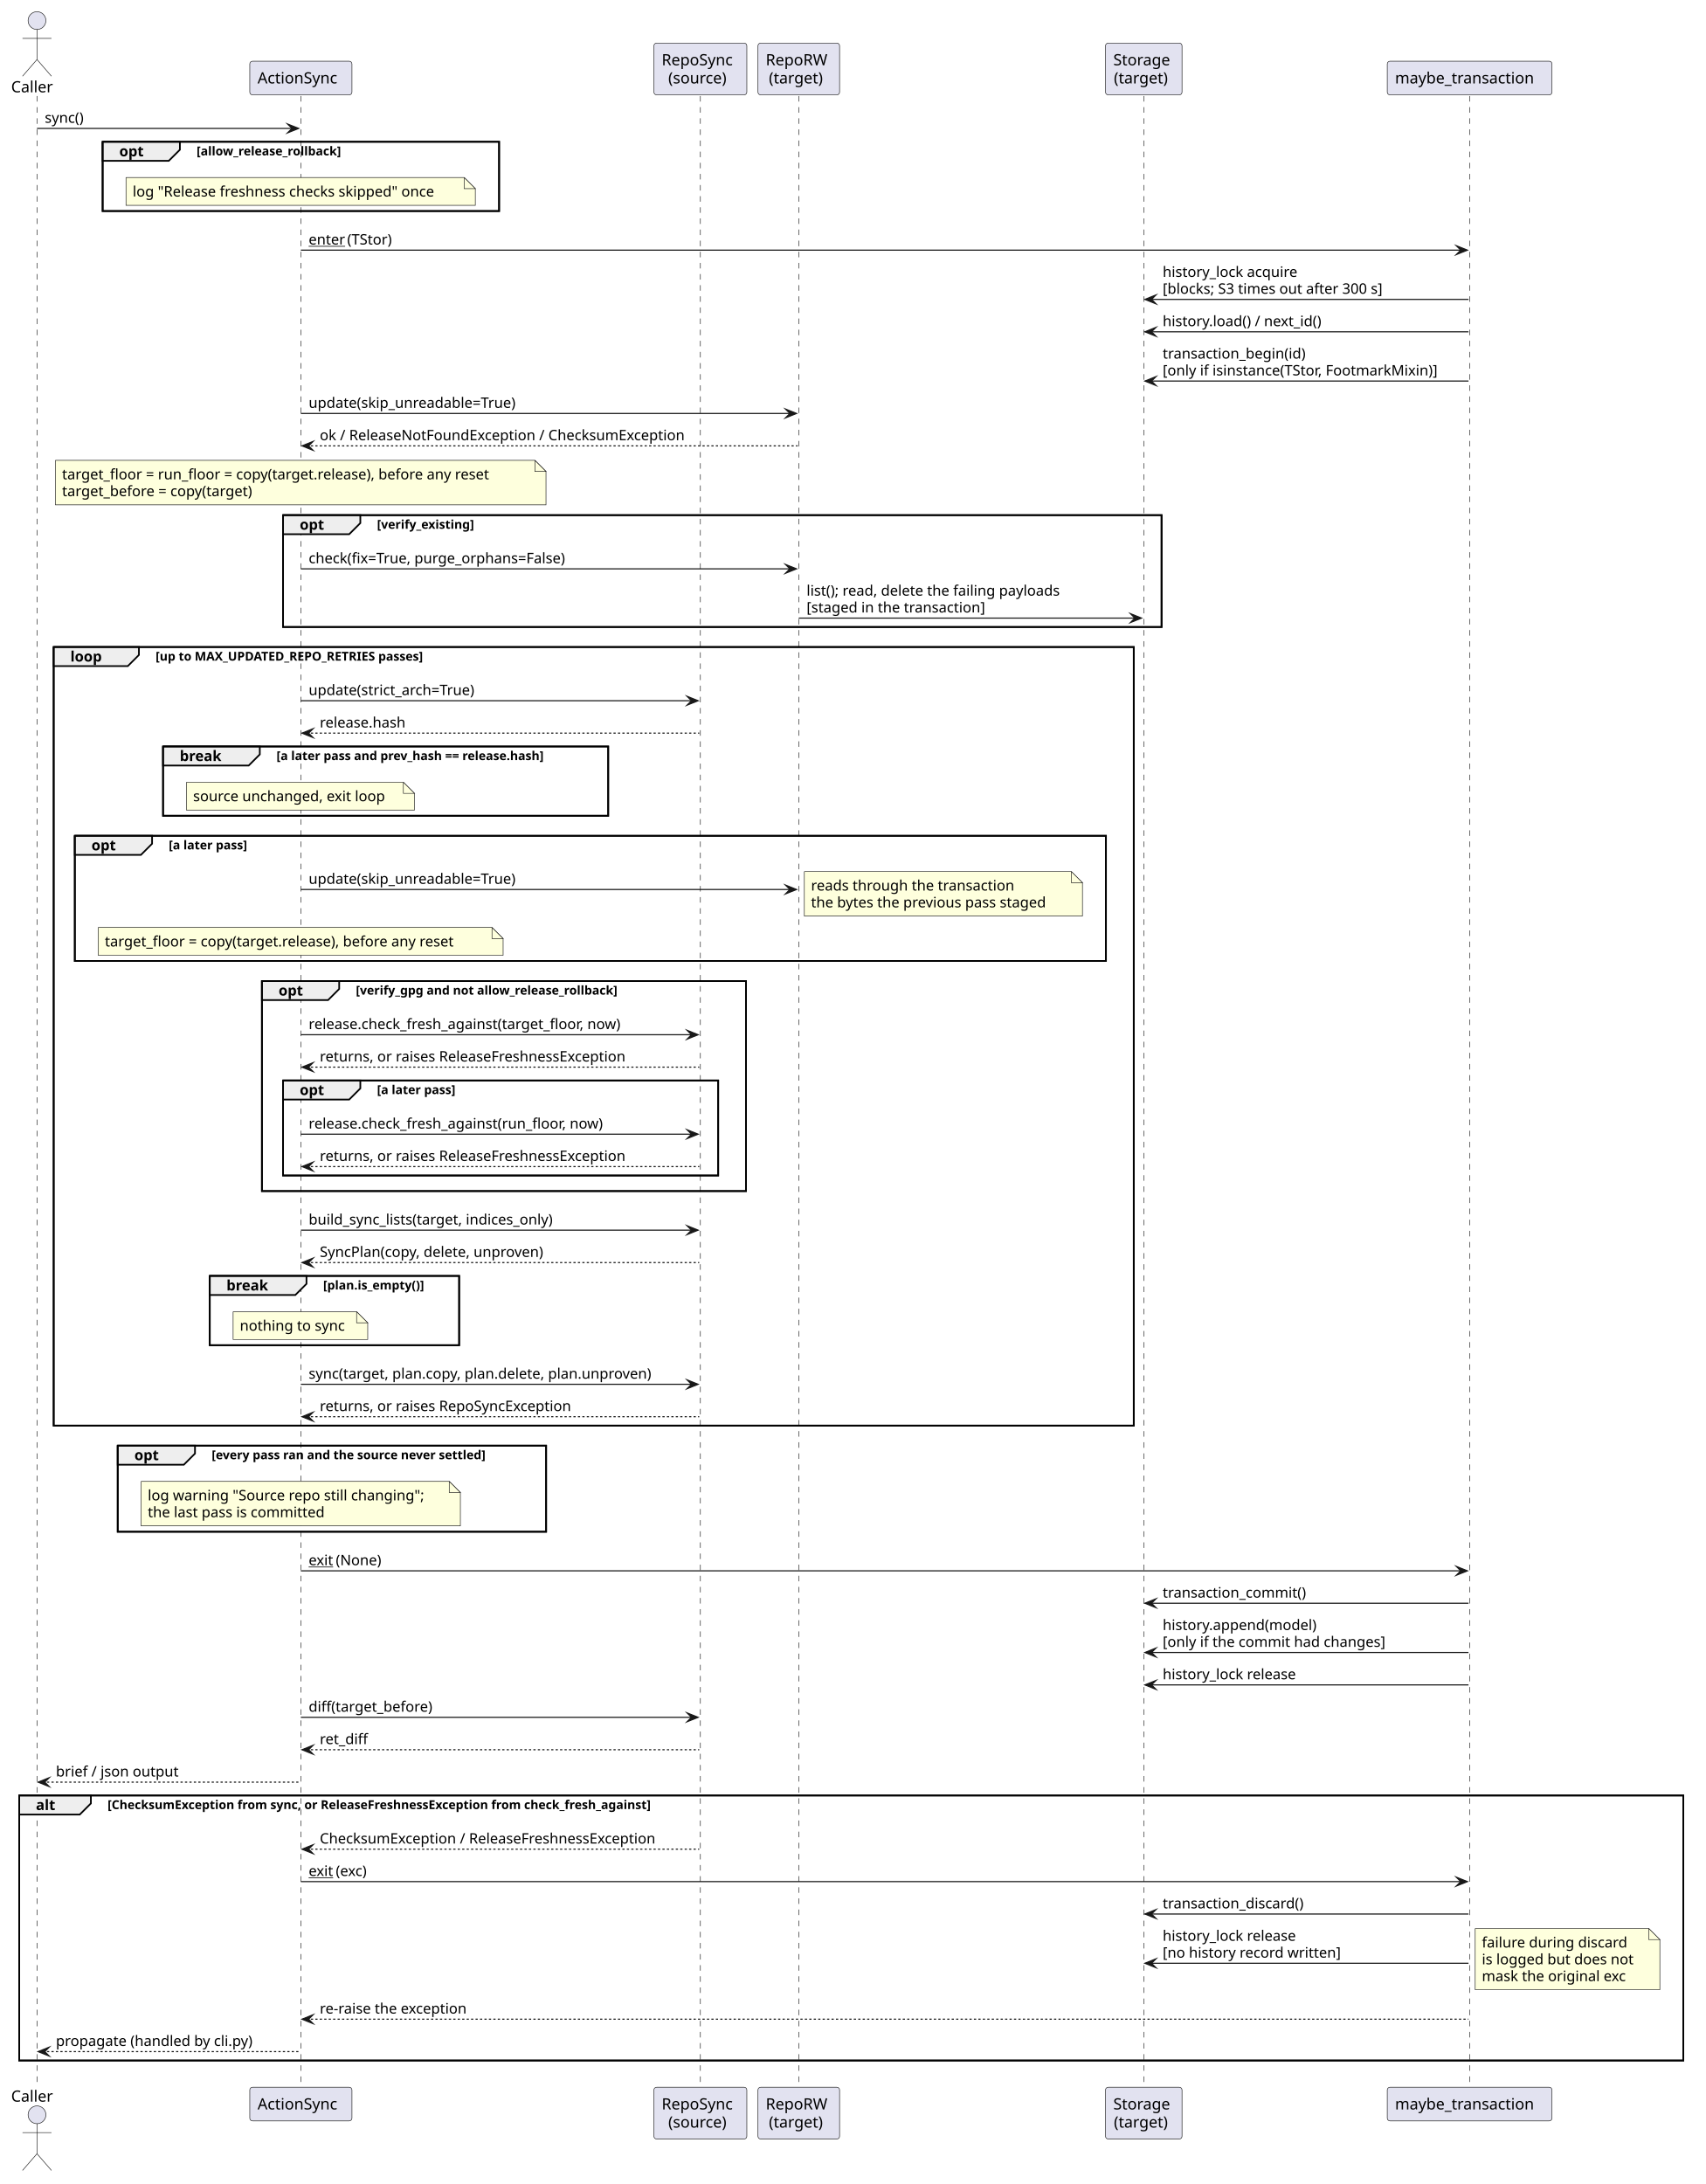
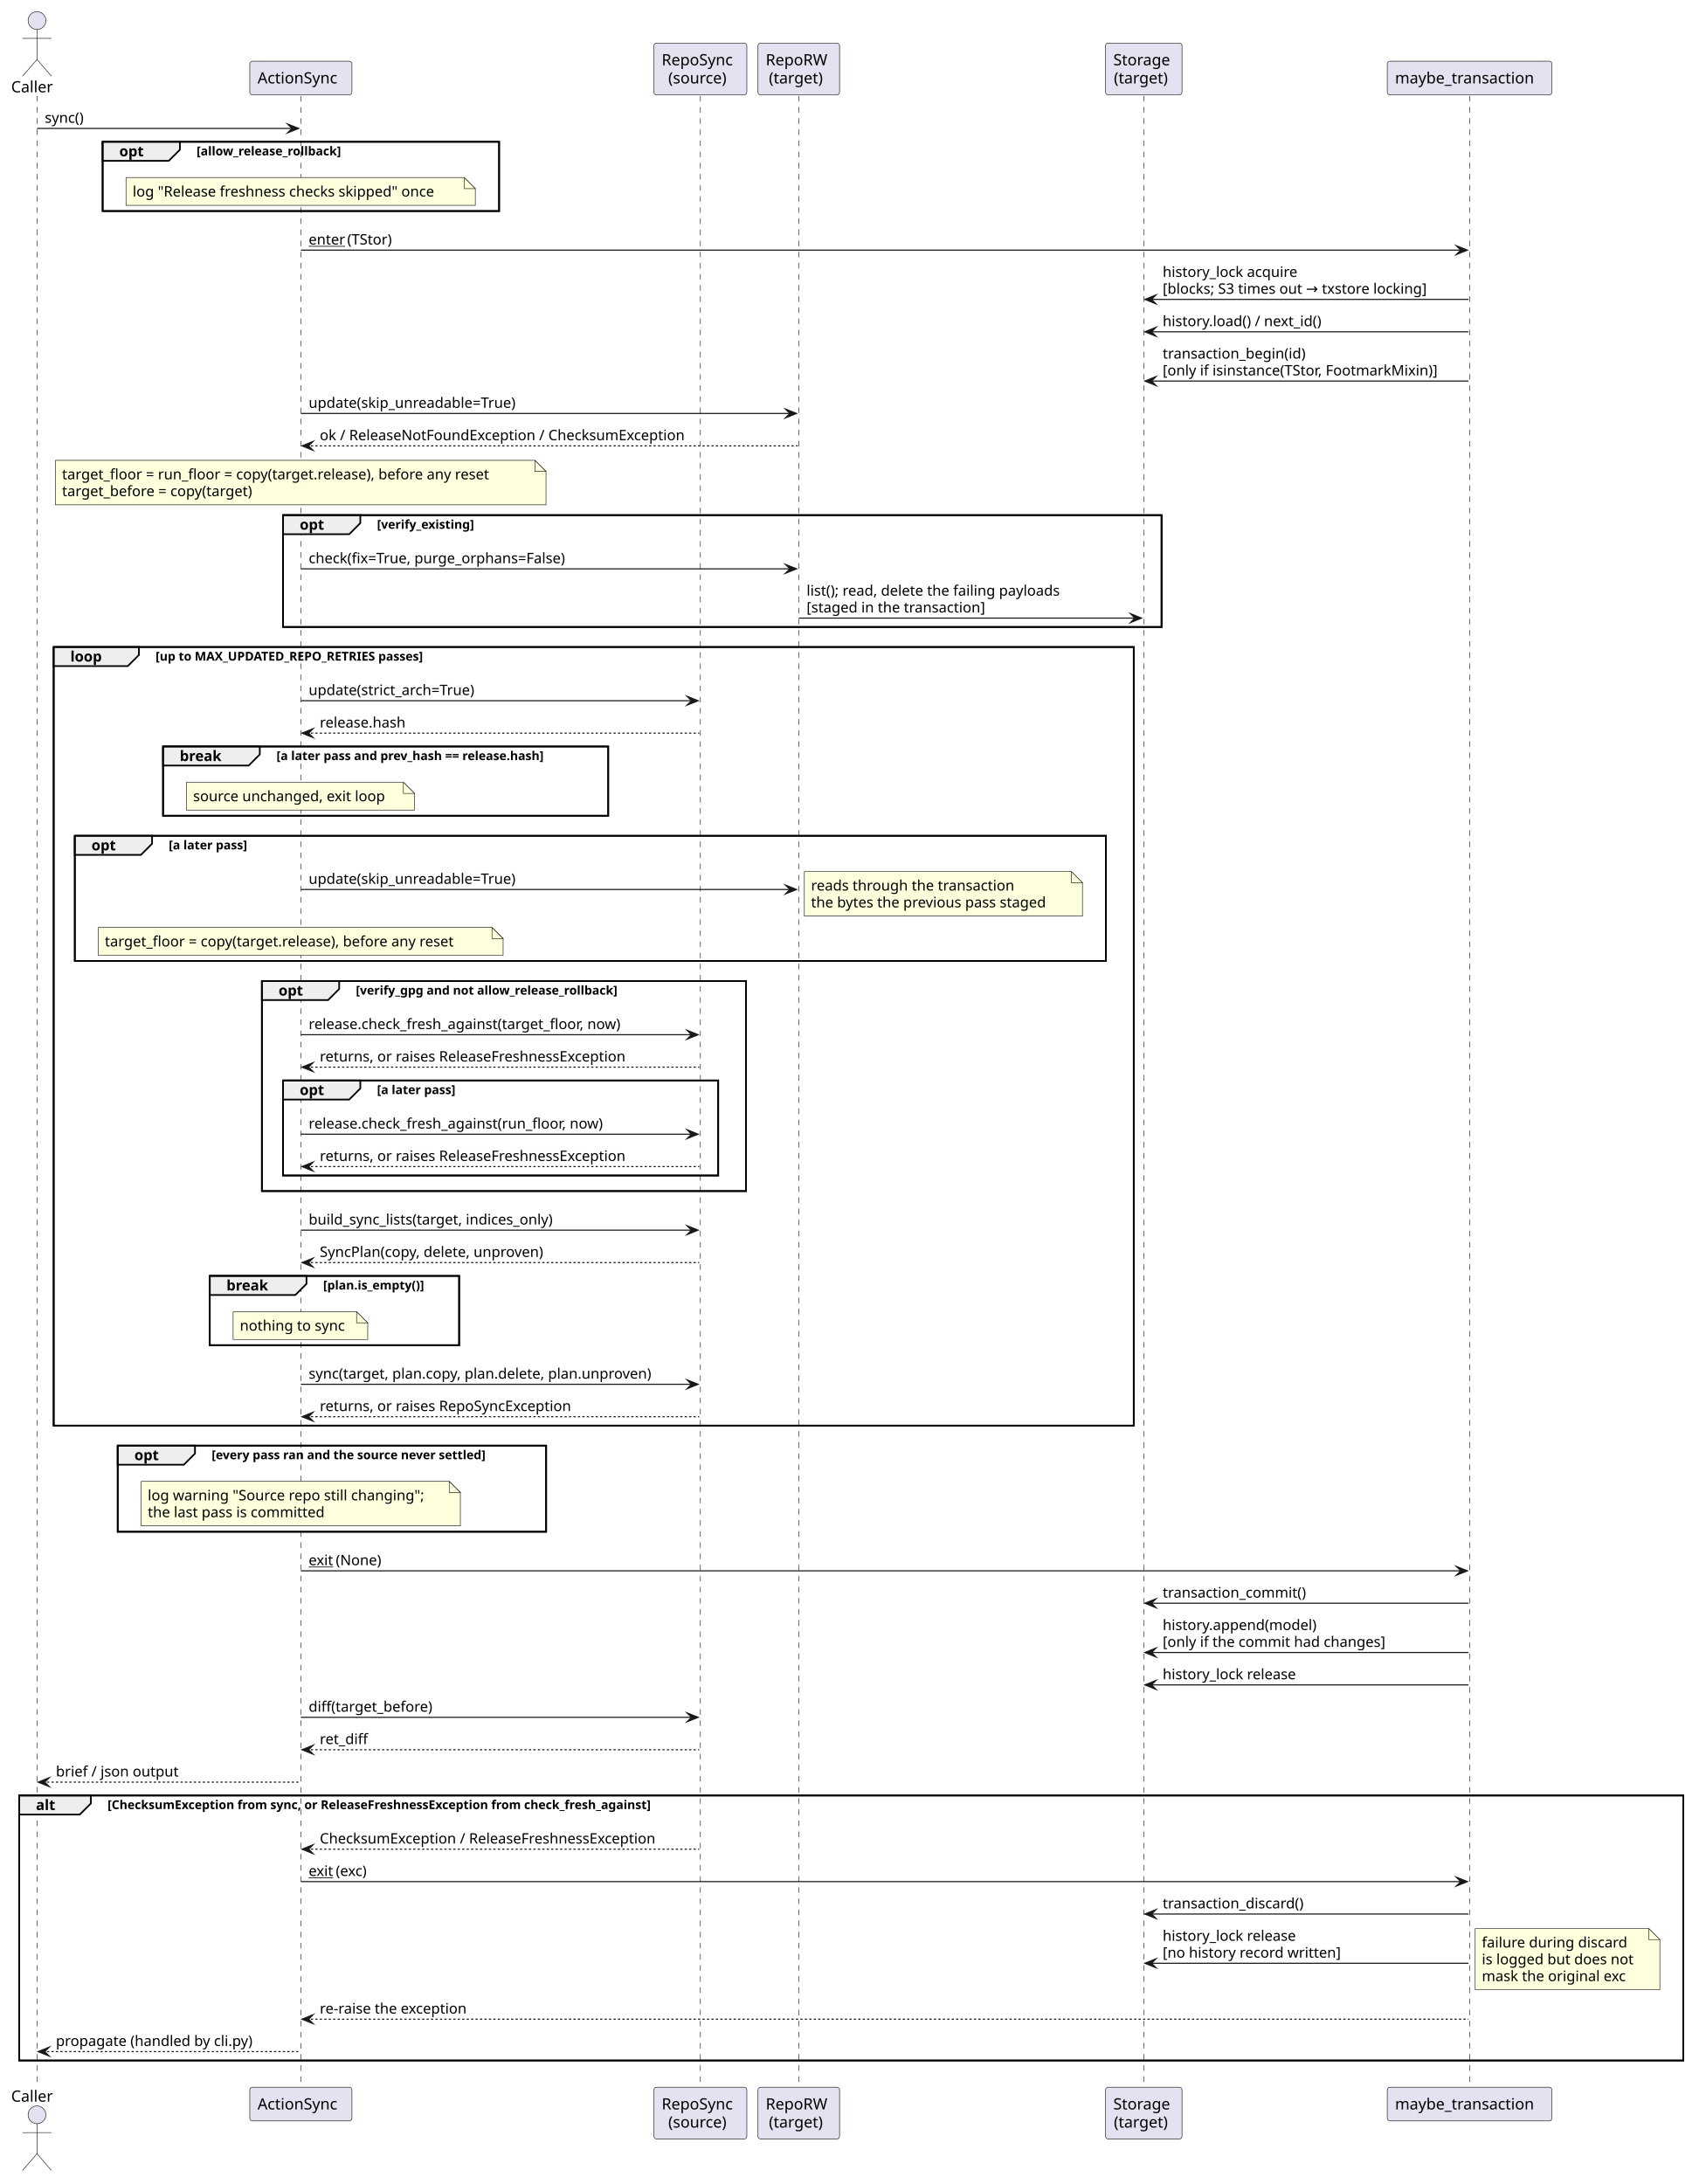
<svg xmlns="http://www.w3.org/2000/svg" version="1.1" data-diagram-type="SEQUENCE" style="width:1533px;height:1963px;background:#FFFFFF;" width="1533px" height="1963px" viewBox="0 0 1533 1963" zoomAndPan="magnify" preserveAspectRatio="none" contentStyleType="text/css">
  <defs />
  <g font-family="sans-serif" lengthAdjust="spacing">
    <rect x="92.258" y="127.43" width="356.37" height="62.266" fill="none" style="stroke:#000;stroke-width:1.5;" />
    <rect x="254.443" y="463.023" width="789.673" height="100.531" fill="none" style="stroke:#000;stroke-width:1.5;" />
    <rect x="48.251" y="581.555" width="970.865" height="699.789" fill="none" style="stroke:#000;stroke-width:1.5;" />
    <rect x="146.578" y="670.953" width="400.117" height="62.266" fill="none" style="stroke:#000;stroke-width:1.5;" />
    <rect x="67.251" y="751.219" width="926.865" height="112.531" fill="none" style="stroke:#000;stroke-width:1.5;" />
    <rect x="235.443" y="881.75" width="435.112" height="188.797" fill="none" style="stroke:#000;stroke-width:1.5;" />
    <rect x="254.443" y="971.148" width="391.112" height="85.398" fill="none" style="stroke:#000;stroke-width:1.5;" />
    <rect x="188.542" y="1146.813" width="224.181" height="62.266" fill="none" style="stroke:#000;stroke-width:1.5;" />
    <rect x="105.823" y="1299.344" width="385.065" height="77.398" fill="none" style="stroke:#000;stroke-width:1.5;" />
    <rect x="17.251" y="1613.805" width="1495.859" height="238.195" fill="none" style="stroke:#000;stroke-width:1.5;" />
    <g class="participant-lifeline" data-qualified-name="Caller" data-entity-uid="part1" id="part1-lifeline" data-source-line="1">
      <g>
        <rect x="29.751" y="86.297" width="8" height="1789.703" fill="#000" fill-opacity="0" />
        <line x1="33.251" y1="86.297" x2="33.251" y2="1876" style="stroke:#181818;stroke-width:0.5;stroke-dasharray:5,5;" />
      </g>
    </g>
    <g class="participant-lifeline" data-qualified-name="ActionSync" data-entity-uid="part2" id="part2-lifeline" data-source-line="2">
      <g>
        <rect x="266.943" y="86.297" width="8" height="1789.703" fill="#000" fill-opacity="0" />
        <line x1="270.443" y1="86.297" x2="270.443" y2="1876" style="stroke:#181818;stroke-width:0.5;stroke-dasharray:5,5;" />
      </g>
    </g>
    <g class="participant-lifeline" data-qualified-name="Src" data-entity-uid="part3" id="part3-lifeline" data-source-line="3">
      <g>
        <rect x="626.055" y="86.297" width="8" height="1789.703" fill="#000" fill-opacity="0" />
        <line x1="629.555" y1="86.297" x2="629.555" y2="1876" style="stroke:#181818;stroke-width:0.5;stroke-dasharray:5,5;" />
      </g>
    </g>
    <g class="participant-lifeline" data-qualified-name="Tgt" data-entity-uid="part4" id="part4-lifeline" data-source-line="4">
      <g>
        <rect x="714.504" y="86.297" width="8" height="1789.703" fill="#000" fill-opacity="0" />
        <line x1="718.004" y1="86.297" x2="718.004" y2="1876" style="stroke:#181818;stroke-width:0.5;stroke-dasharray:5,5;" />
      </g>
    </g>
    <g class="participant-lifeline" data-qualified-name="TStor" data-entity-uid="part5" id="part5-lifeline" data-source-line="5">
      <g>
        <rect x="1024.616" y="86.297" width="8" height="1789.703" fill="#000" fill-opacity="0" />
        <line x1="1028.116" y1="86.297" x2="1028.116" y2="1876" style="stroke:#181818;stroke-width:0.5;stroke-dasharray:5,5;" />
      </g>
    </g>
    <g class="participant-lifeline" data-qualified-name="CM" data-entity-uid="part6" id="part6-lifeline" data-source-line="6">
      <g>
        <rect x="1317.522" y="86.297" width="8" height="1789.703" fill="#000" fill-opacity="0" />
        <line x1="1321.022" y1="86.297" x2="1321.022" y2="1876" style="stroke:#181818;stroke-width:0.5;stroke-dasharray:5,5;" />
      </g>
    </g>
    <g class="participant participant-head" data-qualified-name="Caller" data-entity-uid="part1" id="part1-head" data-source-line="1">
      <text x="10" y="82.995" fill="#000" font-size="14" textLength="40.503">Caller</text>
      <ellipse cx="33.251" cy="18.5" rx="8" ry="8" fill="#E2E2F0" style="stroke:#181818;stroke-width:0.5;" />
      <path d="M33.251,26.5 L33.251,53.5 M20.251,34.5 L46.251,34.5 M33.251,53.5 L20.251,68.5 M33.251,53.5 L46.251,68.5" style="stroke:#181818;stroke-width:0.5;" fill="none" />
    </g>
    <g class="participant participant-head" data-qualified-name="ActionSync" data-entity-uid="part2" id="part2-head" data-source-line="2">
      <rect x="224.526" y="55" width="91.834" height="30.297" fill="#E2E2F0" style="stroke:#181818;stroke-width:0.5;" rx="2.5" ry="2.5" />
      <text x="231.526" y="74.995" fill="#000" font-size="14" textLength="77.834">ActionSync</text>
    </g>
    <g class="participant participant-head" data-qualified-name="Src" data-entity-uid="part3" id="part3-head" data-source-line="3">
      <rect x="587.787" y="38.703" width="83.535" height="46.594" fill="#E2E2F0" style="stroke:#181818;stroke-width:0.5;" rx="2.5" ry="2.5" />
      <text x="594.787" y="58.698" fill="#000" font-size="14" textLength="69.535">RepoSync</text>
      <text x="600.693" y="74.995" fill="#000" font-size="14" textLength="57.723">(source)</text>
    </g>
    <g class="participant participant-head" data-qualified-name="Tgt" data-entity-uid="part4" id="part4-head" data-source-line="4">
      <rect x="681.322" y="38.703" width="73.363" height="46.594" fill="#E2E2F0" style="stroke:#181818;stroke-width:0.5;" rx="2.5" ry="2.5" />
      <text x="688.322" y="58.698" fill="#000" font-size="14" textLength="59.363">RepoRW</text>
      <text x="691.135" y="74.995" fill="#000" font-size="14" textLength="53.737">(target)</text>
    </g>
    <g class="participant participant-head" data-qualified-name="TStor" data-entity-uid="part5" id="part5-head" data-source-line="5">
      <rect x="993.728" y="38.703" width="68.776" height="46.594" fill="#E2E2F0" style="stroke:#181818;stroke-width:0.5;" rx="2.5" ry="2.5" />
      <text x="1000.728" y="58.698" fill="#000" font-size="14" textLength="54.776">Storage</text>
      <text x="1001.248" y="74.995" fill="#000" font-size="14" textLength="53.737">(target)</text>
    </g>
    <g class="participant participant-head" data-qualified-name="CM" data-entity-uid="part6" id="part6-head" data-source-line="6">
      <rect x="1246.979" y="55" width="148.087" height="30.297" fill="#E2E2F0" style="stroke:#181818;stroke-width:0.5;" rx="2.5" ry="2.5" />
      <text x="1253.979" y="74.995" fill="#000" font-size="14" textLength="134.087">maybe_transaction</text>
    </g>
    <g class="participant participant-tail" data-qualified-name="Caller" data-entity-uid="part1" id="part1-tail" data-source-line="1">
      <text x="10" y="1888.995" fill="#000" font-size="14" textLength="40.503">Caller</text>
      <ellipse cx="33.251" cy="1900.797" rx="8" ry="8" fill="#E2E2F0" style="stroke:#181818;stroke-width:0.5;" />
      <path d="M33.251,1908.797 L33.251,1935.797 M20.251,1916.797 L46.251,1916.797 M33.251,1935.797 L20.251,1950.797 M33.251,1935.797 L46.251,1950.797" style="stroke:#181818;stroke-width:0.5;" fill="none" />
    </g>
    <g class="participant participant-tail" data-qualified-name="ActionSync" data-entity-uid="part2" id="part2-tail" data-source-line="2">
      <rect x="224.526" y="1876" width="91.834" height="30.297" fill="#E2E2F0" style="stroke:#181818;stroke-width:0.5;" rx="2.5" ry="2.5" />
      <text x="231.526" y="1895.995" fill="#000" font-size="14" textLength="77.834">ActionSync</text>
    </g>
    <g class="participant participant-tail" data-qualified-name="Src" data-entity-uid="part3" id="part3-tail" data-source-line="3">
      <rect x="587.787" y="1876" width="83.535" height="46.594" fill="#E2E2F0" style="stroke:#181818;stroke-width:0.5;" rx="2.5" ry="2.5" />
      <text x="594.787" y="1895.995" fill="#000" font-size="14" textLength="69.535">RepoSync</text>
      <text x="600.693" y="1912.292" fill="#000" font-size="14" textLength="57.723">(source)</text>
    </g>
    <g class="participant participant-tail" data-qualified-name="Tgt" data-entity-uid="part4" id="part4-tail" data-source-line="4">
      <rect x="681.322" y="1876" width="73.363" height="46.594" fill="#E2E2F0" style="stroke:#181818;stroke-width:0.5;" rx="2.5" ry="2.5" />
      <text x="688.322" y="1895.995" fill="#000" font-size="14" textLength="59.363">RepoRW</text>
      <text x="691.135" y="1912.292" fill="#000" font-size="14" textLength="53.737">(target)</text>
    </g>
    <g class="participant participant-tail" data-qualified-name="TStor" data-entity-uid="part5" id="part5-tail" data-source-line="5">
      <rect x="993.728" y="1876" width="68.776" height="46.594" fill="#E2E2F0" style="stroke:#181818;stroke-width:0.5;" rx="2.5" ry="2.5" />
      <text x="1000.728" y="1895.995" fill="#000" font-size="14" textLength="54.776">Storage</text>
      <text x="1001.248" y="1912.292" fill="#000" font-size="14" textLength="53.737">(target)</text>
    </g>
    <g class="participant participant-tail" data-qualified-name="CM" data-entity-uid="part6" id="part6-tail" data-source-line="6">
      <rect x="1246.979" y="1876" width="148.087" height="30.297" fill="#E2E2F0" style="stroke:#181818;stroke-width:0.5;" rx="2.5" ry="2.5" />
      <text x="1253.979" y="1895.995" fill="#000" font-size="14" textLength="134.087">maybe_transaction</text>
    </g>
    <g class="message" data-entity-1="part1" data-entity-2="part2" id="msg1" data-source-line="8">
      <polygon points="258.443,111.43,268.443,115.43,258.443,119.43,262.443,115.43" fill="#181818" style="stroke:#181818;stroke-width:1;stroke-linejoin:miter;stroke-miterlimit:10;" />
      <line x1="33.251" y1="115.43" x2="264.443" y2="115.43" style="stroke:#181818;stroke-width:1;" />
      <text x="40.251" y="110.364" fill="#000" font-size="13" textLength="39.997">sync()</text>
    </g>
    <path d="M92.258,127.43 L161.709,127.43 L161.709,134.563 L151.709,144.563 L92.258,144.563 L92.258,127.43" style="stroke:#000;stroke-width:1.5;" fill="#EEE" />
    <rect x="92.258" y="127.43" width="356.37" height="62.266" fill="none" style="stroke:#000;stroke-width:1.5;" />
    <text x="107.258" y="140.497" fill="#000" font-size="13" textLength="24.451" font-weight="700">opt</text>
    <text x="176.709" y="139.64" fill="#000" font-size="11" textLength="148.94" font-weight="700">[allow_release_rollback]</text>
    <path d="M113.258,159.563 L113.258,184.563 L427.258,184.563 L427.258,169.563 L417.258,159.563 L113.258,159.563" style="stroke:#181818;stroke-width:0.5;" fill="#FEFFDD" />
    <path d="M417.258,159.563 L417.258,169.563 L427.258,169.563 L417.258,159.563" style="stroke:#181818;stroke-width:0.5;" fill="#FEFFDD" />
    <text x="119.258" y="176.629" fill="#000" font-size="13" textLength="293.37">log "Release freshness checks skipped" once</text>
    <g class="message" data-entity-1="part2" data-entity-2="part6" id="msg2" data-source-line="14">
      <polygon points="1309.022,220.828,1319.022,224.828,1309.022,228.828,1313.022,224.828" fill="#181818" style="stroke:#181818;stroke-width:1;stroke-linejoin:miter;stroke-miterlimit:10;" />
      <line x1="270.443" y1="224.828" x2="1315.022" y2="224.828" style="stroke:#181818;stroke-width:1;" />
      <text x="277.443" y="219.762" fill="#000" font-size="13" textLength="34.677" text-decoration="underline">enter</text>
      <text x="312.12" y="219.762" fill="#000" font-size="13" textLength="44.732">(TStor)</text>
    </g>
    <g class="message" data-entity-1="part6" data-entity-2="part5" id="msg3" data-source-line="15">
      <polygon points="1039.116,265.094,1029.116,269.094,1039.116,273.094,1035.116,269.094" fill="#181818" style="stroke:#181818;stroke-width:1;stroke-linejoin:miter;stroke-miterlimit:10;" />
      <line x1="1033.116" y1="269.094" x2="1320.022" y2="269.094" style="stroke:#181818;stroke-width:1;" />
      <text x="1045.116" y="248.895" fill="#000" font-size="13" textLength="130.146">history_lock acquire</text>
-       <text x="1045.116" y="264.028" fill="#000" font-size="13" textLength="217.109">[blocks; S3 times out after 300 s]</text>
+       <text x="1045.116" y="264.028" fill="#000" font-size="13" textLength="257.734">[blocks; S3 times out → txstore locking]</text>
    </g>
    <g class="message" data-entity-1="part6" data-entity-2="part5" id="msg4" data-source-line="16">
      <polygon points="1039.116,294.227,1029.116,298.227,1039.116,302.227,1035.116,298.227" fill="#181818" style="stroke:#181818;stroke-width:1;stroke-linejoin:miter;stroke-miterlimit:10;" />
      <line x1="1033.116" y1="298.227" x2="1320.022" y2="298.227" style="stroke:#181818;stroke-width:1;" />
      <text x="1045.116" y="293.161" fill="#000" font-size="13" textLength="156.952">history.load() / next_id()</text>
    </g>
    <g class="message" data-entity-1="part6" data-entity-2="part5" id="msg5" data-source-line="17">
      <polygon points="1039.116,338.492,1029.116,342.492,1039.116,346.492,1035.116,342.492" fill="#181818" style="stroke:#181818;stroke-width:1;stroke-linejoin:miter;stroke-miterlimit:10;" />
      <line x1="1033.116" y1="342.492" x2="1320.022" y2="342.492" style="stroke:#181818;stroke-width:1;" />
      <text x="1045.116" y="322.293" fill="#000" font-size="13" textLength="138.296">transaction_begin(id)</text>
      <text x="1045.116" y="337.426" fill="#000" font-size="13" textLength="268.906">[only if isinstance(TStor, FootmarkMixin)]</text>
    </g>
    <g class="message" data-entity-1="part2" data-entity-2="part4" id="msg6" data-source-line="19">
      <polygon points="706.004,367.625,716.004,371.625,706.004,375.625,710.004,371.625" fill="#181818" style="stroke:#181818;stroke-width:1;stroke-linejoin:miter;stroke-miterlimit:10;" />
      <line x1="270.443" y1="371.625" x2="712.004" y2="371.625" style="stroke:#181818;stroke-width:1;" />
      <text x="277.443" y="366.559" fill="#000" font-size="13" textLength="202.896">update(skip_unreadable=True)</text>
    </g>
    <g class="message" data-entity-1="part4" data-entity-2="part2" id="msg7" data-source-line="20">
      <polygon points="281.443,396.758,271.443,400.758,281.443,404.758,277.443,400.758" fill="#181818" style="stroke:#181818;stroke-width:1;stroke-linejoin:miter;stroke-miterlimit:10;" />
      <line x1="275.443" y1="400.758" x2="717.004" y2="400.758" style="stroke:#181818;stroke-width:1;stroke-dasharray:2,2;" />
      <text x="287.443" y="395.692" fill="#000" font-size="13" textLength="351.165">ok / ReleaseNotFoundException / ChecksumException</text>
    </g>
    <path d="M49.791,413.758 L49.791,453.758 L490.791,453.758 L490.791,423.758 L480.791,413.758 L49.791,413.758" style="stroke:#181818;stroke-width:0.5;" fill="#FEFFDD" />
    <path d="M480.791,413.758 L480.791,423.758 L490.791,423.758 L480.791,413.758" style="stroke:#181818;stroke-width:0.5;" fill="#FEFFDD" />
    <text x="55.791" y="430.825" fill="#000" font-size="13" textLength="420.304">target_floor = run_floor = copy(target.release), before any reset</text>
    <text x="55.791" y="445.958" fill="#000" font-size="13" textLength="188.481">target_before = copy(target)</text>
    <path d="M254.443,463.023 L323.894,463.023 L323.894,470.156 L313.894,480.156 L254.443,480.156 L254.443,463.023" style="stroke:#000;stroke-width:1.5;" fill="#EEE" />
    <rect x="254.443" y="463.023" width="789.673" height="100.531" fill="none" style="stroke:#000;stroke-width:1.5;" />
    <text x="269.443" y="476.09" fill="#000" font-size="13" textLength="24.451" font-weight="700">opt</text>
    <text x="338.894" y="475.234" fill="#000" font-size="11" textLength="100.944" font-weight="700">[verify_existing]</text>
    <g class="message" data-entity-1="part2" data-entity-2="part4" id="msg8" data-source-line="24">
      <polygon points="706.004,507.289,716.004,511.289,706.004,515.289,710.004,511.289" fill="#181818" style="stroke:#181818;stroke-width:1;stroke-linejoin:miter;stroke-miterlimit:10;" />
      <line x1="270.443" y1="511.289" x2="712.004" y2="511.289" style="stroke:#181818;stroke-width:1;" />
      <text x="277.443" y="506.223" fill="#000" font-size="13" textLength="254.839">check(fix=True, purge_orphans=False)</text>
    </g>
    <g class="message" data-entity-1="part4" data-entity-2="part5" id="msg9" data-source-line="25">
      <polygon points="1016.116,551.555,1026.116,555.555,1016.116,559.555,1020.116,555.555" fill="#181818" style="stroke:#181818;stroke-width:1;stroke-linejoin:miter;stroke-miterlimit:10;" />
      <line x1="718.004" y1="555.555" x2="1022.116" y2="555.555" style="stroke:#181818;stroke-width:1;" />
      <text x="725.004" y="535.356" fill="#000" font-size="13" textLength="248.6">list(); read, delete the failing payloads</text>
      <text x="725.004" y="550.489" fill="#000" font-size="13" textLength="173.5">[staged in the transaction]</text>
    </g>
    <path d="M48.251,581.555 L124.875,581.555 L124.875,588.688 L114.875,598.688 L48.251,598.688 L48.251,581.555" style="stroke:#000;stroke-width:1.5;" fill="#EEE" />
    <rect x="48.251" y="581.555" width="970.865" height="699.789" fill="none" style="stroke:#000;stroke-width:1.5;" />
    <text x="63.251" y="594.622" fill="#000" font-size="13" textLength="31.624" font-weight="700">loop</text>
    <text x="139.875" y="593.765" fill="#000" font-size="11" textLength="280.575" font-weight="700">[up to MAX_UPDATED_REPO_RETRIES passes]</text>
    <g class="message" data-entity-1="part2" data-entity-2="part3" id="msg10" data-source-line="29">
      <polygon points="617.555,625.82,627.555,629.82,617.555,633.82,621.555,629.82" fill="#181818" style="stroke:#181818;stroke-width:1;stroke-linejoin:miter;stroke-miterlimit:10;" />
      <line x1="270.443" y1="629.82" x2="623.555" y2="629.82" style="stroke:#181818;stroke-width:1;" />
      <text x="277.443" y="624.754" fill="#000" font-size="13" textLength="164.633">update(strict_arch=True)</text>
    </g>
    <g class="message" data-entity-1="part3" data-entity-2="part2" id="msg11" data-source-line="30">
      <polygon points="281.443,654.953,271.443,658.953,281.443,662.953,277.443,658.953" fill="#181818" style="stroke:#181818;stroke-width:1;stroke-linejoin:miter;stroke-miterlimit:10;" />
      <line x1="275.443" y1="658.953" x2="628.555" y2="658.953" style="stroke:#181818;stroke-width:1;stroke-dasharray:2,2;" />
      <text x="287.443" y="653.887" fill="#000" font-size="13" textLength="83.04">release.hash</text>
    </g>
    <path d="M146.578,670.953 L233.53,670.953 L233.53,678.086 L223.53,688.086 L146.578,688.086 L146.578,670.953" style="stroke:#000;stroke-width:1.5;" fill="#EEE" />
    <rect x="146.578" y="670.953" width="400.117" height="62.266" fill="none" style="stroke:#000;stroke-width:1.5;" />
    <text x="161.578" y="684.02" fill="#000" font-size="13" textLength="41.952" font-weight="700">break</text>
    <text x="248.53" y="683.164" fill="#000" font-size="11" textLength="282.165" font-weight="700">[a later pass and prev_hash == release.hash]</text>
    <path d="M167.578,703.086 L167.578,728.086 L372.578,728.086 L372.578,713.086 L362.578,703.086 L167.578,703.086" style="stroke:#181818;stroke-width:0.5;" fill="#FEFFDD" />
    <path d="M362.578,703.086 L362.578,713.086 L372.578,713.086 L362.578,703.086" style="stroke:#181818;stroke-width:0.5;" fill="#FEFFDD" />
    <text x="173.578" y="720.153" fill="#000" font-size="13" textLength="184.729">source unchanged, exit loop</text>
    <path d="M67.251,751.219 L136.703,751.219 L136.703,758.352 L126.703,768.352 L67.251,768.352 L67.251,751.219" style="stroke:#000;stroke-width:1.5;" fill="#EEE" />
    <rect x="67.251" y="751.219" width="926.865" height="112.531" fill="none" style="stroke:#000;stroke-width:1.5;" />
    <text x="82.251" y="764.286" fill="#000" font-size="13" textLength="24.451" font-weight="700">opt</text>
    <text x="151.703" y="763.429" fill="#000" font-size="11" textLength="82.865" font-weight="700">[a later pass]</text>
    <g class="message" data-entity-1="part2" data-entity-2="part4" id="msg12" data-source-line="36">
      <polygon points="706.004,795.484,716.004,799.484,706.004,803.484,710.004,799.484" fill="#181818" style="stroke:#181818;stroke-width:1;stroke-linejoin:miter;stroke-miterlimit:10;" />
      <line x1="270.443" y1="799.484" x2="712.004" y2="799.484" style="stroke:#181818;stroke-width:1;" />
      <text x="277.443" y="794.418" fill="#000" font-size="13" textLength="202.896">update(skip_unreadable=True)</text>
    </g>
    <path d="M723.004,783.352 L723.004,823.352 L973.004,823.352 L973.004,793.352 L963.004,783.352 L723.004,783.352" style="stroke:#181818;stroke-width:0.5;" fill="#FEFFDD" />
    <path d="M963.004,783.352 L963.004,793.352 L973.004,793.352 L963.004,783.352" style="stroke:#181818;stroke-width:0.5;" fill="#FEFFDD" />
    <text x="729.004" y="800.418" fill="#000" font-size="13" textLength="194.867">reads through the transaction</text>
    <text x="729.004" y="815.551" fill="#000" font-size="13" textLength="229.112">the bytes the previous pass staged</text>
    <path d="M88.251,833.617 L88.251,858.617 L452.251,858.617 L452.251,843.617 L442.251,833.617 L88.251,833.617" style="stroke:#181818;stroke-width:0.5;" fill="#FEFFDD" />
    <path d="M442.251,833.617 L442.251,843.617 L452.251,843.617 L442.251,833.617" style="stroke:#181818;stroke-width:0.5;" fill="#FEFFDD" />
    <text x="94.251" y="850.684" fill="#000" font-size="13" textLength="343.383">target_floor = copy(target.release), before any reset</text>
    <path d="M235.443,881.75 L304.894,881.75 L304.894,888.883 L294.894,898.883 L235.443,898.883 L235.443,881.75" style="stroke:#000;stroke-width:1.5;" fill="#EEE" />
    <rect x="235.443" y="881.75" width="435.112" height="188.797" fill="none" style="stroke:#000;stroke-width:1.5;" />
    <text x="250.443" y="894.817" fill="#000" font-size="13" textLength="24.451" font-weight="700">opt</text>
    <text x="319.894" y="893.96" fill="#000" font-size="11" textLength="269.108" font-weight="700">[verify_gpg and not allow_release_rollback]</text>
    <g class="message" data-entity-1="part2" data-entity-2="part3" id="msg13" data-source-line="42">
      <polygon points="617.555,926.016,627.555,930.016,617.555,934.016,621.555,930.016" fill="#181818" style="stroke:#181818;stroke-width:1;stroke-linejoin:miter;stroke-miterlimit:10;" />
      <line x1="270.443" y1="930.016" x2="623.555" y2="930.016" style="stroke:#181818;stroke-width:1;" />
      <text x="277.443" y="924.95" fill="#000" font-size="13" textLength="304.649">release.check_fresh_against(target_floor, now)</text>
    </g>
    <g class="message" data-entity-1="part3" data-entity-2="part2" id="msg14" data-source-line="43">
      <polygon points="281.443,955.148,271.443,959.148,281.443,963.148,277.443,959.148" fill="#181818" style="stroke:#181818;stroke-width:1;stroke-linejoin:miter;stroke-miterlimit:10;" />
      <line x1="275.443" y1="959.148" x2="628.555" y2="959.148" style="stroke:#181818;stroke-width:1;stroke-dasharray:2,2;" />
      <text x="287.443" y="954.083" fill="#000" font-size="13" textLength="296.531">returns, or raises ReleaseFreshnessException</text>
    </g>
    <path d="M254.443,971.148 L323.894,971.148 L323.894,978.281 L313.894,988.281 L254.443,988.281 L254.443,971.148" style="stroke:#000;stroke-width:1.5;" fill="#EEE" />
    <rect x="254.443" y="971.148" width="391.112" height="85.398" fill="none" style="stroke:#000;stroke-width:1.5;" />
    <text x="269.443" y="984.215" fill="#000" font-size="13" textLength="24.451" font-weight="700">opt</text>
    <text x="338.894" y="983.359" fill="#000" font-size="11" textLength="82.865" font-weight="700">[a later pass]</text>
    <g class="message" data-entity-1="part2" data-entity-2="part3" id="msg15" data-source-line="45">
      <polygon points="617.555,1015.414,627.555,1019.414,617.555,1023.414,621.555,1019.414" fill="#181818" style="stroke:#181818;stroke-width:1;stroke-linejoin:miter;stroke-miterlimit:10;" />
      <line x1="270.443" y1="1019.414" x2="623.555" y2="1019.414" style="stroke:#181818;stroke-width:1;" />
      <text x="277.443" y="1014.348" fill="#000" font-size="13" textLength="286.717">release.check_fresh_against(run_floor, now)</text>
    </g>
    <g class="message" data-entity-1="part3" data-entity-2="part2" id="msg16" data-source-line="46">
      <polygon points="281.443,1044.547,271.443,1048.547,281.443,1052.547,277.443,1048.547" fill="#181818" style="stroke:#181818;stroke-width:1;stroke-linejoin:miter;stroke-miterlimit:10;" />
      <line x1="275.443" y1="1048.547" x2="628.555" y2="1048.547" style="stroke:#181818;stroke-width:1;stroke-dasharray:2,2;" />
      <text x="287.443" y="1043.481" fill="#000" font-size="13" textLength="296.531">returns, or raises ReleaseFreshnessException</text>
    </g>
    <g class="message" data-entity-1="part2" data-entity-2="part3" id="msg17" data-source-line="50">
      <polygon points="617.555,1101.68,627.555,1105.68,617.555,1109.68,621.555,1105.68" fill="#181818" style="stroke:#181818;stroke-width:1;stroke-linejoin:miter;stroke-miterlimit:10;" />
      <line x1="270.443" y1="1105.68" x2="623.555" y2="1105.68" style="stroke:#181818;stroke-width:1;" />
      <text x="277.443" y="1100.614" fill="#000" font-size="13" textLength="238.481">build_sync_lists(target, indices_only)</text>
    </g>
    <g class="message" data-entity-1="part3" data-entity-2="part2" id="msg18" data-source-line="51">
      <polygon points="281.443,1130.813,271.443,1134.813,281.443,1138.813,277.443,1134.813" fill="#181818" style="stroke:#181818;stroke-width:1;stroke-linejoin:miter;stroke-miterlimit:10;" />
      <line x1="275.443" y1="1134.813" x2="628.555" y2="1134.813" style="stroke:#181818;stroke-width:1;stroke-dasharray:2,2;" />
      <text x="287.443" y="1129.747" fill="#000" font-size="13" textLength="219.623">SyncPlan(copy, delete, unproven)</text>
    </g>
    <path d="M188.542,1146.813 L275.494,1146.813 L275.494,1153.945 L265.494,1163.945 L188.542,1163.945 L188.542,1146.813" style="stroke:#000;stroke-width:1.5;" fill="#EEE" />
    <rect x="188.542" y="1146.813" width="224.181" height="62.266" fill="none" style="stroke:#000;stroke-width:1.5;" />
    <text x="203.542" y="1159.879" fill="#000" font-size="13" textLength="41.952" font-weight="700">break</text>
    <text x="290.494" y="1159.023" fill="#000" font-size="11" textLength="106.229" font-weight="700">[plan.is_empty()]</text>
    <path d="M209.542,1178.945 L209.542,1203.945 L330.542,1203.945 L330.542,1188.945 L320.542,1178.945 L209.542,1178.945" style="stroke:#181818;stroke-width:0.5;" fill="#FEFFDD" />
    <path d="M320.542,1178.945 L320.542,1188.945 L330.542,1188.945 L320.542,1178.945" style="stroke:#181818;stroke-width:0.5;" fill="#FEFFDD" />
    <text x="215.542" y="1196.012" fill="#000" font-size="13" textLength="100.801">nothing to sync</text>
    <g class="message" data-entity-1="part2" data-entity-2="part3" id="msg19" data-source-line="56">
      <polygon points="617.555,1240.211,627.555,1244.211,617.555,1248.211,621.555,1244.211" fill="#181818" style="stroke:#181818;stroke-width:1;stroke-linejoin:miter;stroke-miterlimit:10;" />
      <line x1="270.443" y1="1244.211" x2="623.555" y2="1244.211" style="stroke:#181818;stroke-width:1;" />
      <text x="277.443" y="1239.145" fill="#000" font-size="13" textLength="335.112">sync(target, plan.copy, plan.delete, plan.unproven)</text>
    </g>
    <g class="message" data-entity-1="part3" data-entity-2="part2" id="msg20" data-source-line="57">
      <polygon points="281.443,1269.344,271.443,1273.344,281.443,1277.344,277.443,1273.344" fill="#181818" style="stroke:#181818;stroke-width:1;stroke-linejoin:miter;stroke-miterlimit:10;" />
      <line x1="275.443" y1="1273.344" x2="628.555" y2="1273.344" style="stroke:#181818;stroke-width:1;stroke-dasharray:2,2;" />
      <text x="287.443" y="1268.278" fill="#000" font-size="13" textLength="244.105">returns, or raises RepoSyncException</text>
    </g>
    <path d="M105.823,1299.344 L175.274,1299.344 L175.274,1306.477 L165.274,1316.477 L105.823,1316.477 L105.823,1299.344" style="stroke:#000;stroke-width:1.5;" fill="#EEE" />
    <rect x="105.823" y="1299.344" width="385.065" height="77.398" fill="none" style="stroke:#000;stroke-width:1.5;" />
    <text x="120.823" y="1312.411" fill="#000" font-size="13" textLength="24.451" font-weight="700">opt</text>
    <text x="190.274" y="1311.554" fill="#000" font-size="11" textLength="284.614" font-weight="700">[every pass ran and the source never settled]</text>
    <path d="M126.823,1331.477 L126.823,1371.477 L413.823,1371.477 L413.823,1341.477 L403.823,1331.477 L126.823,1331.477" style="stroke:#181818;stroke-width:0.5;" fill="#FEFFDD" />
    <path d="M403.823,1331.477 L403.823,1341.477 L413.823,1341.477 L403.823,1331.477" style="stroke:#181818;stroke-width:0.5;" fill="#FEFFDD" />
    <text x="132.823" y="1348.543" fill="#000" font-size="13" textLength="266.24">log warning "Source repo still changing";</text>
    <text x="132.823" y="1363.676" fill="#000" font-size="13" textLength="171.945">the last pass is committed</text>
    <g class="message" data-entity-1="part2" data-entity-2="part6" id="msg21" data-source-line="64">
      <polygon points="1309.022,1407.875,1319.022,1411.875,1309.022,1415.875,1313.022,1411.875" fill="#181818" style="stroke:#181818;stroke-width:1;stroke-linejoin:miter;stroke-miterlimit:10;" />
      <line x1="270.443" y1="1411.875" x2="1315.022" y2="1411.875" style="stroke:#181818;stroke-width:1;" />
      <text x="277.443" y="1406.809" fill="#000" font-size="13" textLength="24.4" text-decoration="underline">exit</text>
      <text x="301.843" y="1406.809" fill="#000" font-size="13" textLength="44.059">(None)</text>
    </g>
    <g class="message" data-entity-1="part6" data-entity-2="part5" id="msg22" data-source-line="65">
      <polygon points="1039.116,1437.008,1029.116,1441.008,1039.116,1445.008,1035.116,1441.008" fill="#181818" style="stroke:#181818;stroke-width:1;stroke-linejoin:miter;stroke-miterlimit:10;" />
      <line x1="1033.116" y1="1441.008" x2="1320.022" y2="1441.008" style="stroke:#181818;stroke-width:1;" />
      <text x="1045.116" y="1435.942" fill="#000" font-size="13" textLength="139.217">transaction_commit()</text>
    </g>
    <g class="message" data-entity-1="part6" data-entity-2="part5" id="msg23" data-source-line="66">
      <polygon points="1039.116,1481.273,1029.116,1485.273,1039.116,1489.273,1035.116,1485.273" fill="#181818" style="stroke:#181818;stroke-width:1;stroke-linejoin:miter;stroke-miterlimit:10;" />
      <line x1="1033.116" y1="1485.273" x2="1320.022" y2="1485.273" style="stroke:#181818;stroke-width:1;" />
      <text x="1045.116" y="1465.075" fill="#000" font-size="13" textLength="148.427">history.append(model)</text>
      <text x="1045.116" y="1480.208" fill="#000" font-size="13" textLength="216.036">[only if the commit had changes]</text>
    </g>
    <g class="message" data-entity-1="part6" data-entity-2="part5" id="msg24" data-source-line="67">
      <polygon points="1039.116,1510.406,1029.116,1514.406,1039.116,1518.406,1035.116,1514.406" fill="#181818" style="stroke:#181818;stroke-width:1;stroke-linejoin:miter;stroke-miterlimit:10;" />
      <line x1="1033.116" y1="1514.406" x2="1320.022" y2="1514.406" style="stroke:#181818;stroke-width:1;" />
      <text x="1045.116" y="1509.34" fill="#000" font-size="13" textLength="129.276">history_lock release</text>
    </g>
    <g class="message" data-entity-1="part2" data-entity-2="part3" id="msg25" data-source-line="69">
      <polygon points="617.555,1539.539,627.555,1543.539,617.555,1547.539,621.555,1543.539" fill="#181818" style="stroke:#181818;stroke-width:1;stroke-linejoin:miter;stroke-miterlimit:10;" />
      <line x1="270.443" y1="1543.539" x2="623.555" y2="1543.539" style="stroke:#181818;stroke-width:1;" />
      <text x="277.443" y="1538.473" fill="#000" font-size="13" textLength="119.539">diff(target_before)</text>
    </g>
    <g class="message" data-entity-1="part3" data-entity-2="part2" id="msg26" data-source-line="70">
      <polygon points="281.443,1568.672,271.443,1572.672,281.443,1576.672,277.443,1572.672" fill="#181818" style="stroke:#181818;stroke-width:1;stroke-linejoin:miter;stroke-miterlimit:10;" />
      <line x1="275.443" y1="1572.672" x2="628.555" y2="1572.672" style="stroke:#181818;stroke-width:1;stroke-dasharray:2,2;" />
      <text x="287.443" y="1567.606" fill="#000" font-size="13" textLength="45.957">ret_diff</text>
    </g>
    <g class="message" data-entity-1="part2" data-entity-2="part1" id="msg27" data-source-line="71">
      <polygon points="44.251,1597.805,34.251,1601.805,44.251,1605.805,40.251,1601.805" fill="#181818" style="stroke:#181818;stroke-width:1;stroke-linejoin:miter;stroke-miterlimit:10;" />
      <line x1="38.251" y1="1601.805" x2="269.443" y2="1601.805" style="stroke:#181818;stroke-width:1;stroke-dasharray:2,2;" />
      <text x="50.251" y="1596.739" fill="#000" font-size="13" textLength="116.016">brief / json output</text>
    </g>
    <path d="M17.251,1613.805 L81.694,1613.805 L81.694,1620.938 L71.694,1630.938 L17.251,1630.938 L17.251,1613.805" style="stroke:#000;stroke-width:1.5;" fill="#EEE" />
    <rect x="17.251" y="1613.805" width="1495.859" height="238.195" fill="none" style="stroke:#000;stroke-width:1.5;" />
    <text x="32.251" y="1626.872" fill="#000" font-size="13" textLength="19.443" font-weight="700">alt</text>
    <text x="96.694" y="1626.015" fill="#000" font-size="11" textLength="558.105" font-weight="700">[ChecksumException from sync, or ReleaseFreshnessException from check_fresh_against]</text>
    <g class="message" data-entity-1="part3" data-entity-2="part2" id="msg28" data-source-line="74">
      <polygon points="281.443,1658.07,271.443,1662.07,281.443,1666.07,277.443,1662.07" fill="#181818" style="stroke:#181818;stroke-width:1;stroke-linejoin:miter;stroke-miterlimit:10;" />
      <line x1="275.443" y1="1662.07" x2="628.555" y2="1662.07" style="stroke:#181818;stroke-width:1;stroke-dasharray:2,2;" />
      <text x="287.443" y="1657.004" fill="#000" font-size="13" textLength="325.717">ChecksumException / ReleaseFreshnessException</text>
    </g>
    <g class="message" data-entity-1="part2" data-entity-2="part6" id="msg29" data-source-line="75">
      <polygon points="1309.022,1687.203,1319.022,1691.203,1309.022,1695.203,1313.022,1691.203" fill="#181818" style="stroke:#181818;stroke-width:1;stroke-linejoin:miter;stroke-miterlimit:10;" />
      <line x1="270.443" y1="1691.203" x2="1315.022" y2="1691.203" style="stroke:#181818;stroke-width:1;" />
      <text x="277.443" y="1686.137" fill="#000" font-size="13" textLength="24.4" text-decoration="underline">exit</text>
      <text x="301.843" y="1686.137" fill="#000" font-size="13" textLength="32.982">(exc)</text>
    </g>
    <g class="message" data-entity-1="part6" data-entity-2="part5" id="msg30" data-source-line="76">
      <polygon points="1039.116,1716.336,1029.116,1720.336,1039.116,1724.336,1035.116,1720.336" fill="#181818" style="stroke:#181818;stroke-width:1;stroke-linejoin:miter;stroke-miterlimit:10;" />
      <line x1="1033.116" y1="1720.336" x2="1320.022" y2="1720.336" style="stroke:#181818;stroke-width:1;" />
      <text x="1045.116" y="1715.27" fill="#000" font-size="13" textLength="137.427">transaction_discard()</text>
    </g>
    <g class="message" data-entity-1="part6" data-entity-2="part5" id="msg31" data-source-line="77">
      <polygon points="1039.116,1760.602,1029.116,1764.602,1039.116,1768.602,1035.116,1764.602" fill="#181818" style="stroke:#181818;stroke-width:1;stroke-linejoin:miter;stroke-miterlimit:10;" />
      <line x1="1033.116" y1="1764.602" x2="1320.022" y2="1764.602" style="stroke:#181818;stroke-width:1;" />
      <text x="1045.116" y="1744.403" fill="#000" font-size="13" textLength="129.276">history_lock release</text>
      <text x="1045.116" y="1759.536" fill="#000" font-size="13" textLength="171.507">[no history record written]</text>
    </g>
    <path d="M1326.022,1733.336 L1326.022,1788.336 L1492.022,1788.336 L1492.022,1743.336 L1482.022,1733.336 L1326.022,1733.336" style="stroke:#181818;stroke-width:0.5;" fill="#FEFFDD" />
    <path d="M1482.022,1733.336 L1482.022,1743.336 L1492.022,1743.336 L1482.022,1733.336" style="stroke:#181818;stroke-width:0.5;" fill="#FEFFDD" />
    <text x="1332.022" y="1750.403" fill="#000" font-size="13" textLength="138.899">failure during discard</text>
    <text x="1332.022" y="1765.536" fill="#000" font-size="13" textLength="145.088">is logged but does not</text>
    <text x="1332.022" y="1780.668" fill="#000" font-size="13" textLength="140.093">mask the original exc</text>
    <g class="message" data-entity-1="part6" data-entity-2="part2" id="msg32" data-source-line="79">
      <polygon points="281.443,1810.867,271.443,1814.867,281.443,1818.867,277.443,1814.867" fill="#181818" style="stroke:#181818;stroke-width:1;stroke-linejoin:miter;stroke-miterlimit:10;" />
      <line x1="275.443" y1="1814.867" x2="1320.022" y2="1814.867" style="stroke:#181818;stroke-width:1;stroke-dasharray:2,2;" />
      <text x="287.443" y="1809.801" fill="#000" font-size="13" textLength="143.317">re-raise the exception</text>
    </g>
    <g class="message" data-entity-1="part2" data-entity-2="part1" id="msg33" data-source-line="80">
      <polygon points="44.251,1840,34.251,1844,44.251,1848,40.251,1844" fill="#181818" style="stroke:#181818;stroke-width:1;stroke-linejoin:miter;stroke-miterlimit:10;" />
      <line x1="38.251" y1="1844" x2="269.443" y2="1844" style="stroke:#181818;stroke-width:1;stroke-dasharray:2,2;" />
      <text x="50.251" y="1838.934" fill="#000" font-size="13" textLength="192.575">propagate (handled by cli.py)</text>
    </g>
  </g>
</svg>
